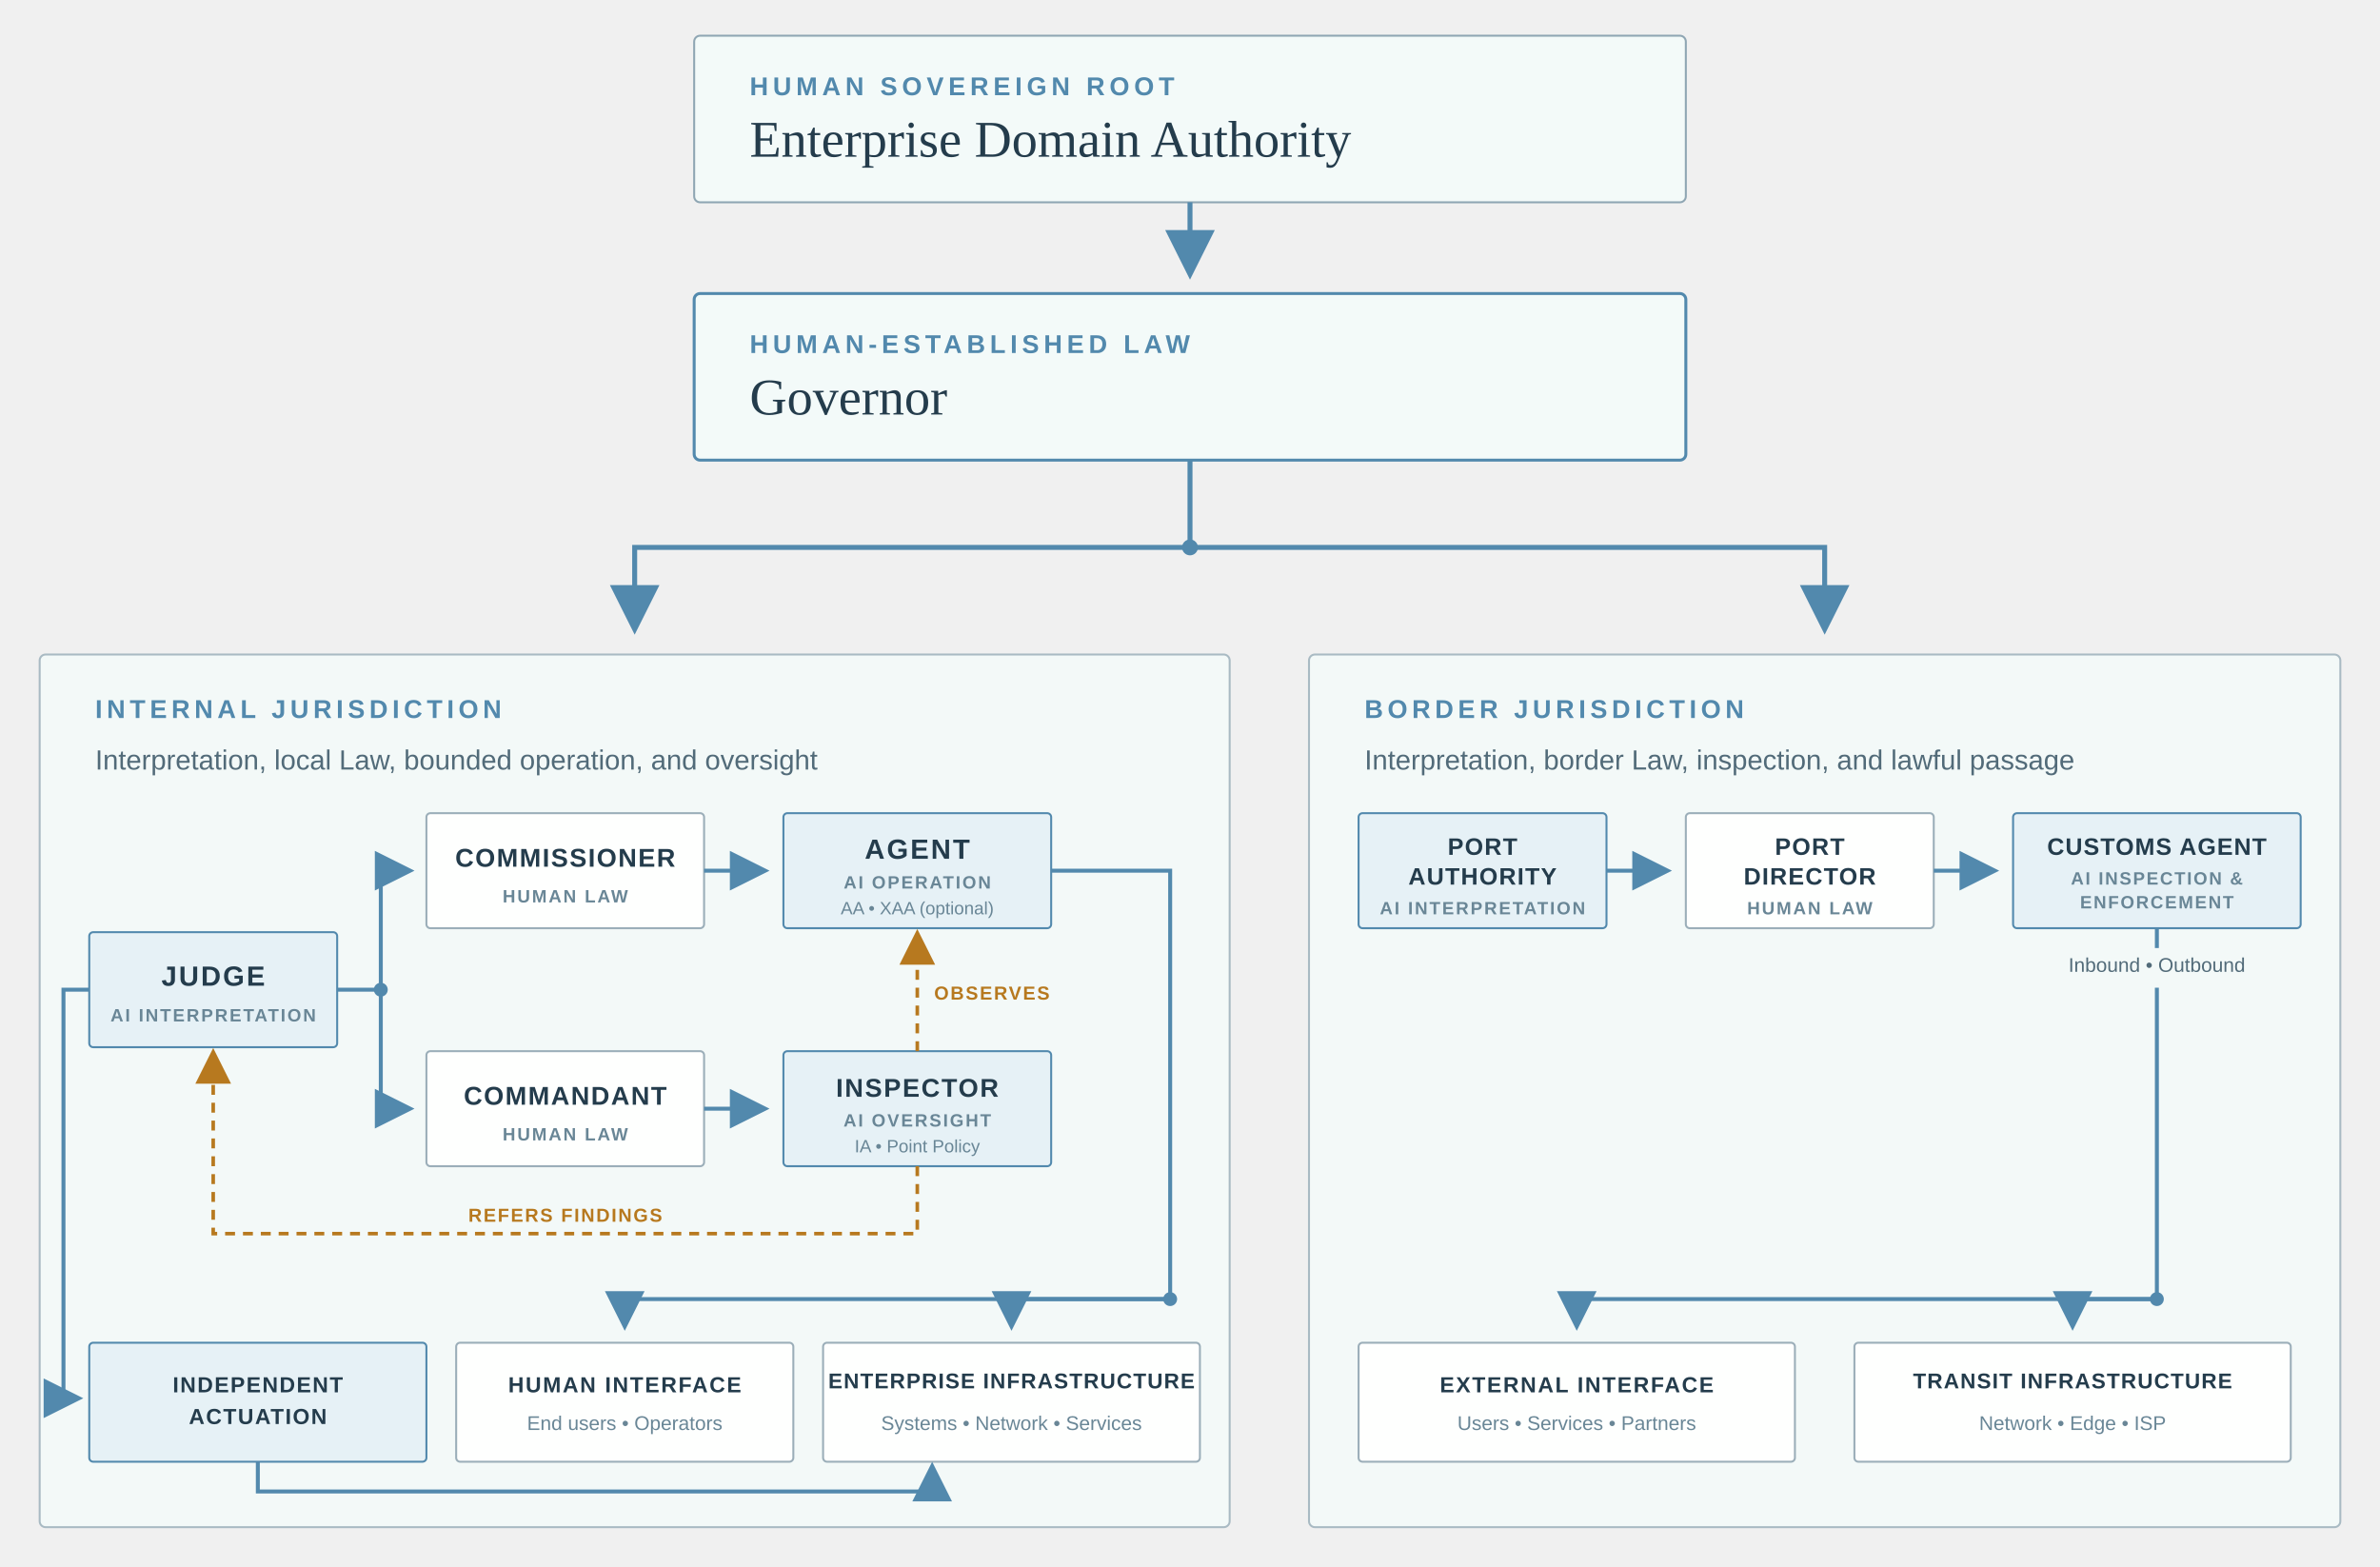
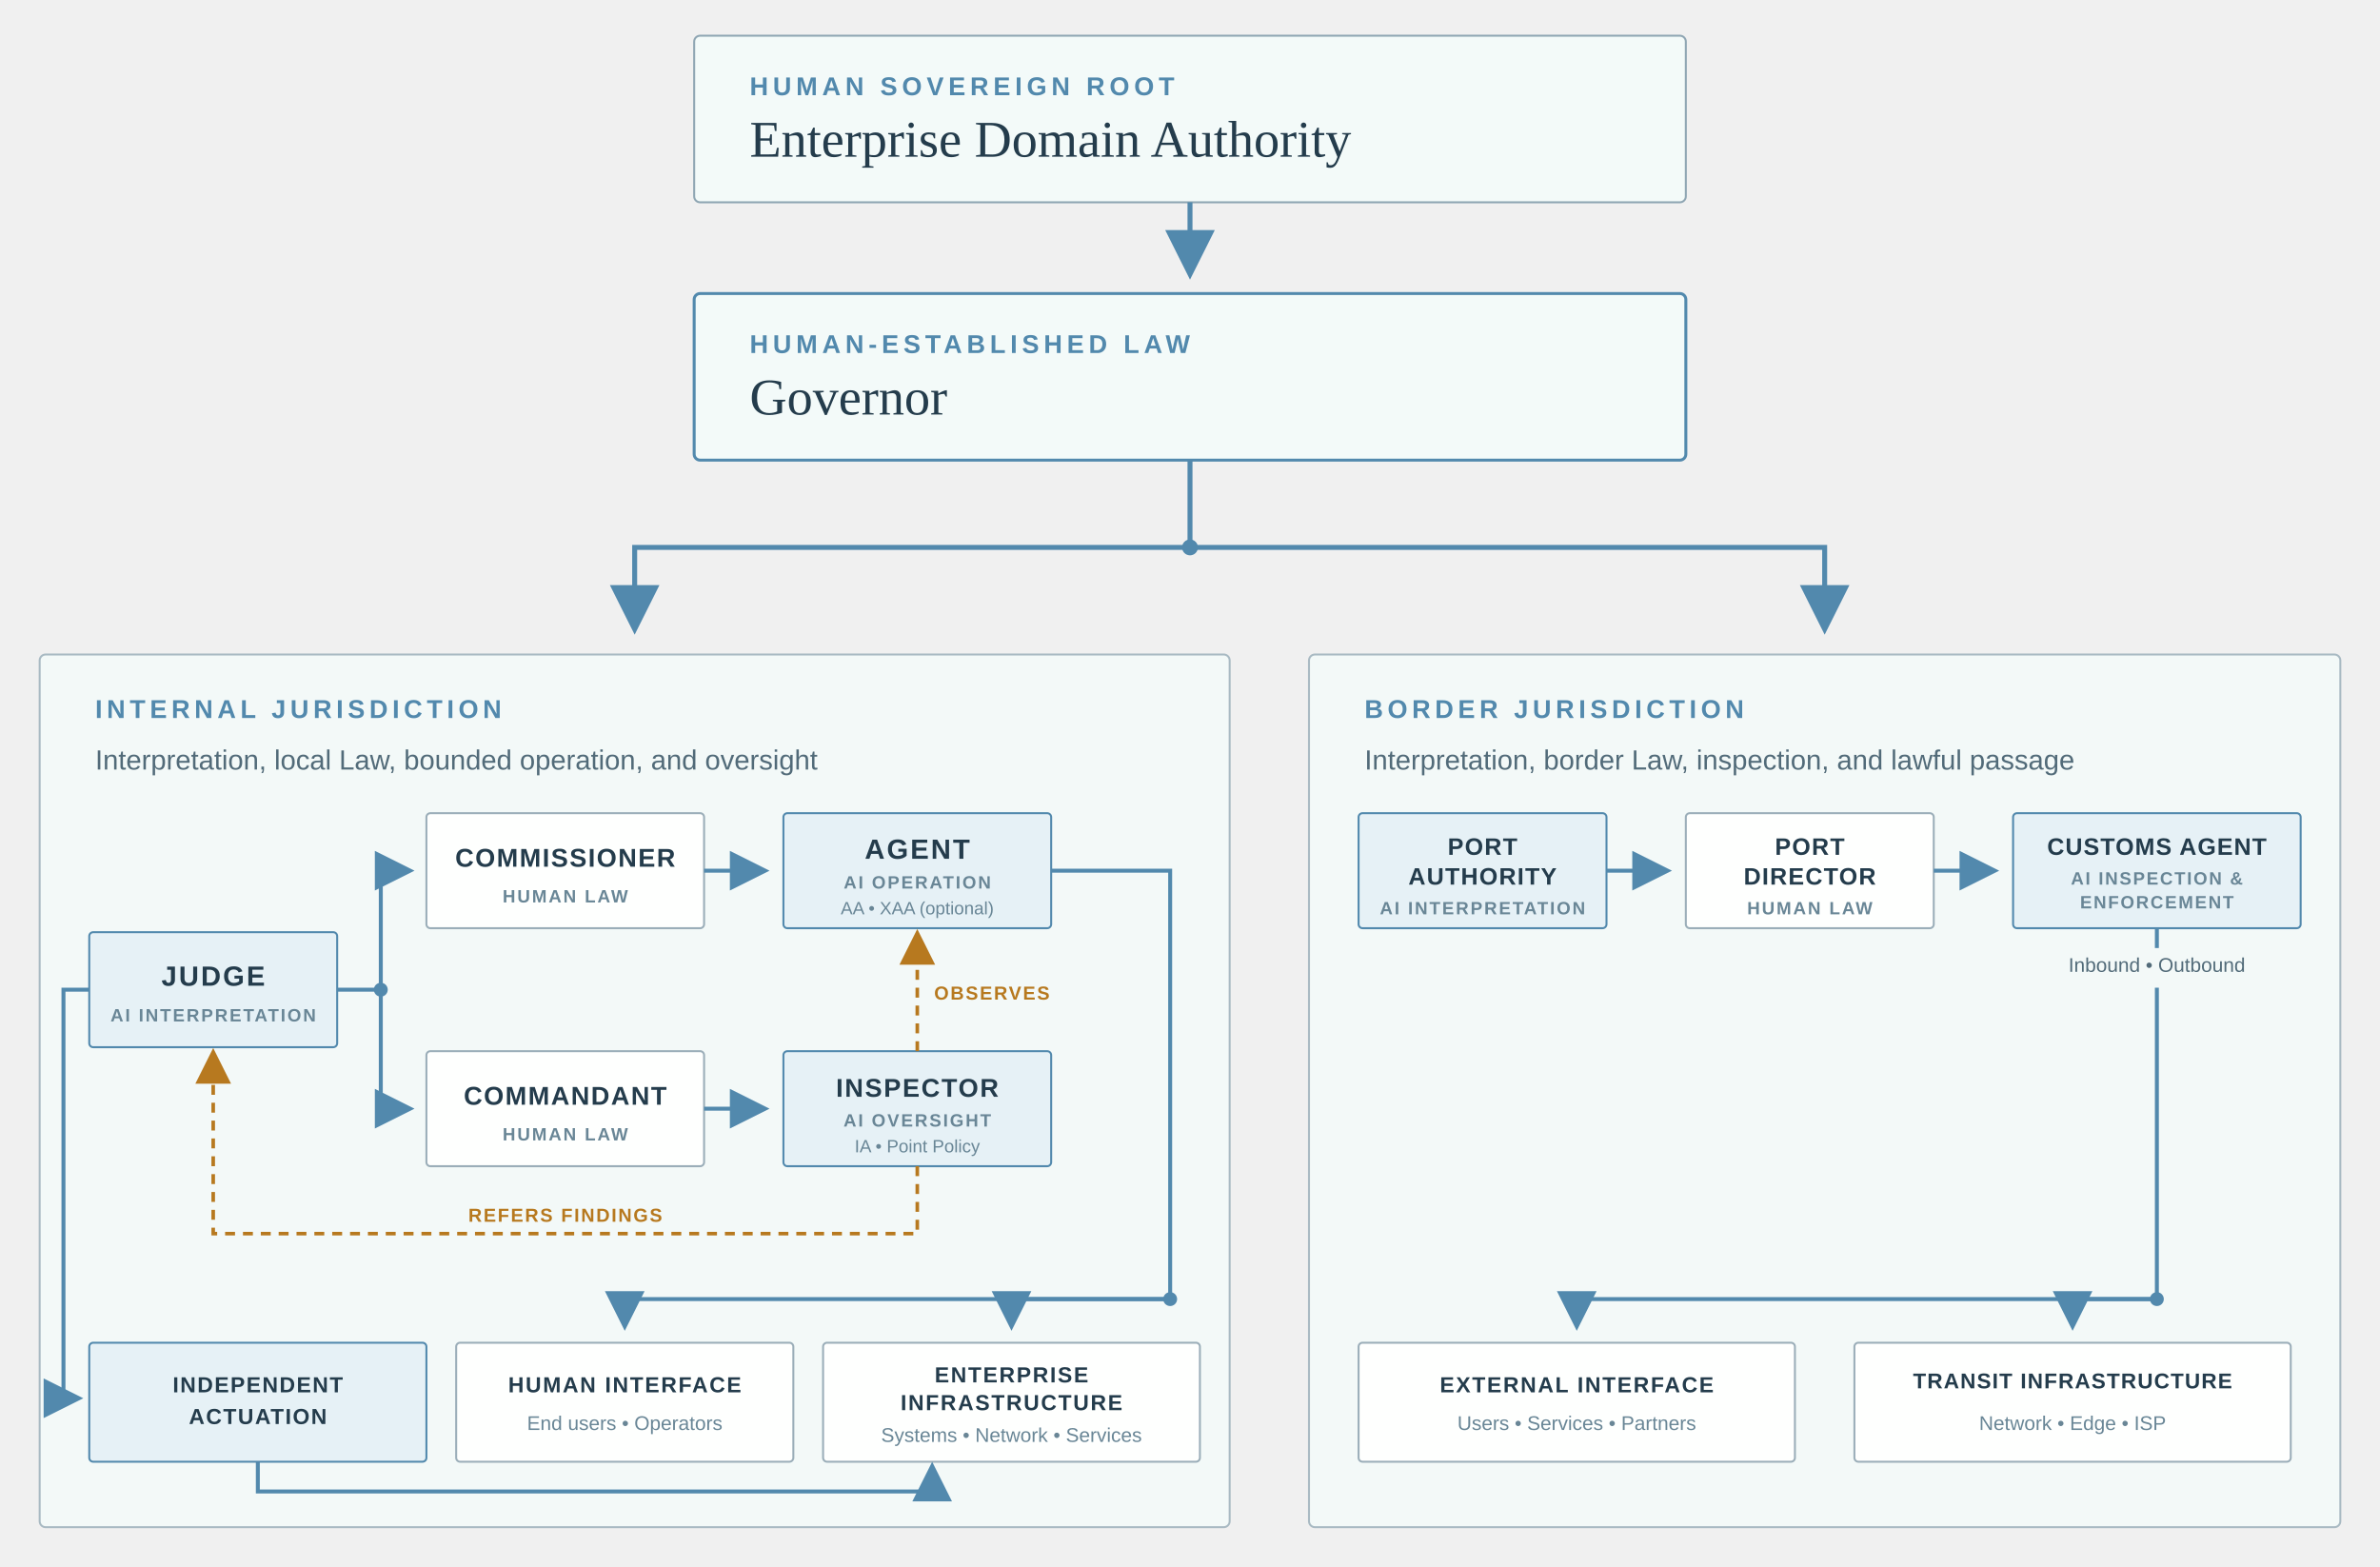
<svg xmlns="http://www.w3.org/2000/svg" viewBox="0 0 1200 790" role="img" aria-labelledby="title desc">
  <defs>
    <marker id="arrow" markerWidth="10" markerHeight="10" refX="8" refY="5" orient="auto" markerUnits="strokeWidth">
      <path d="M0,0 L10,5 L0,10 Z" fill="#5289AD" />
    </marker>
    <marker id="arrowAmber" markerWidth="10" markerHeight="10" refX="8" refY="5" orient="auto" markerUnits="strokeWidth">
      <path d="M0,0 L10,5 L0,10 Z" fill="#B7791F" />
    </marker>
  </defs>
  <g font-family="Arial, Helvetica, sans-serif">
    <rect x="350" y="18" width="500" height="84" rx="3" fill="#F4FCFB" fill-opacity="0.86" stroke="#8FA6B3" />
    <text x="378" y="48" font-size="13" font-weight="700" letter-spacing="2.3" fill="#5289AD">HUMAN SOVEREIGN ROOT</text>
    <text x="378" y="79" font-size="26" font-family="Georgia, 'Times New Roman', serif" fill="#243C4C">Enterprise Domain Authority</text>
    <line x1="600" y1="102" x2="600" y2="136" stroke="#5289AD" stroke-width="2.5" marker-end="url(#arrow)" />
    <rect x="350" y="148" width="500" height="84" rx="3" fill="#F4FCFB" fill-opacity="0.88" stroke="#5289AD" stroke-width="1.5" />
    <text x="378" y="178" font-size="13" font-weight="700" letter-spacing="2.3" fill="#5289AD">HUMAN-ESTABLISHED LAW</text>
    <text x="378" y="209" font-size="26" font-family="Georgia, 'Times New Roman', serif" fill="#243C4C">Governor</text>
    <line x1="600" y1="232" x2="600" y2="276" stroke="#5289AD" stroke-width="2.5" />
    <circle cx="600" cy="276" r="4" fill="#5289AD" />
    <path d="M600 276 H320 V315" fill="none" stroke="#5289AD" stroke-width="2.5" marker-end="url(#arrow)" />
    <path d="M600 276 H920 V315" fill="none" stroke="#5289AD" stroke-width="2.5" marker-end="url(#arrow)" />
    <rect x="20" y="330" width="600" height="440" rx="3" fill="#F4FCFB" fill-opacity="0.72" stroke="#A9BAC3" />
    <text x="48" y="362" font-size="13" font-weight="700" letter-spacing="2.2" fill="#5289AD">INTERNAL JURISDICTION</text>
    <text x="48" y="388" font-size="14" fill="#526B79">Interpretation, local Law, bounded operation, and oversight</text>
    <rect x="45" y="470" width="125" height="58" rx="2" fill="#E6F1F6" stroke="#5289AD" />
    <text x="107.5" y="497" text-anchor="middle" font-size="14" font-weight="800" letter-spacing="1" fill="#243C4C">JUDGE</text>
    <text x="107.5" y="515" text-anchor="middle" font-size="9" font-weight="700" letter-spacing=".9" fill="#698696">AI INTERPRETATION</text>
    <line x1="170" y1="499" x2="192" y2="499" stroke="#5289AD" stroke-width="2" />
    <circle cx="192" cy="499" r="3.5" fill="#5289AD" />
    <path d="M192 499 V439 H205" fill="none" stroke="#5289AD" stroke-width="2" marker-end="url(#arrow)" />
    <path d="M192 499 V559 H205" fill="none" stroke="#5289AD" stroke-width="2" marker-end="url(#arrow)" />
    <rect x="215" y="410" width="140" height="58" rx="2" fill="#FFFFFF" fill-opacity="0.92" stroke="#9BAEB9" />
    <text x="285" y="437" text-anchor="middle" font-size="13" font-weight="800" letter-spacing=".7" fill="#243C4C">COMMISSIONER</text>
    <text x="285" y="455" text-anchor="middle" font-size="9" font-weight="700" letter-spacing=".9" fill="#698696">HUMAN LAW</text>
    <line x1="355" y1="439" x2="384" y2="439" stroke="#5289AD" stroke-width="2" marker-end="url(#arrow)" />
    <rect x="395" y="410" width="135" height="58" rx="2" fill="#E6F1F6" stroke="#5289AD" />
    <text x="462.5" y="433" text-anchor="middle" font-size="14" font-weight="800" letter-spacing="1" fill="#243C4C">AGENT</text>
    <text x="462.5" y="448" text-anchor="middle" font-size="9" font-weight="700" letter-spacing=".9" fill="#698696">AI OPERATION</text>
    <text x="462.5" y="461" text-anchor="middle" font-size="9" fill="#698696">AA • XAA (optional)</text>
    <rect x="215" y="530" width="140" height="58" rx="2" fill="#FFFFFF" fill-opacity="0.92" stroke="#9BAEB9" />
    <text x="285" y="557" text-anchor="middle" font-size="13" font-weight="800" letter-spacing=".7" fill="#243C4C">COMMANDANT</text>
    <text x="285" y="575" text-anchor="middle" font-size="9" font-weight="700" letter-spacing=".9" fill="#698696">HUMAN LAW</text>
    <line x1="355" y1="559" x2="384" y2="559" stroke="#5289AD" stroke-width="2" marker-end="url(#arrow)" />
    <rect x="395" y="530" width="135" height="58" rx="2" fill="#E6F1F6" stroke="#5289AD" />
    <text x="462.5" y="553" text-anchor="middle" font-size="13" font-weight="800" letter-spacing=".8" fill="#243C4C">INSPECTOR</text>
    <text x="462.5" y="568" text-anchor="middle" font-size="9" font-weight="700" letter-spacing=".9" fill="#698696">AI OVERSIGHT</text>
    <text x="462.5" y="581" text-anchor="middle" font-size="9" fill="#698696">IA • Point Policy</text>
    <line x1="462.5" y1="530" x2="462.5" y2="472" stroke="#B7791F" stroke-width="1.8" stroke-dasharray="5 4" marker-end="url(#arrowAmber)" />
    <text x="471" y="504" font-size="9.5" font-weight="700" letter-spacing=".8" fill="#B7791F">OBSERVES</text>
    <path d="M462.5 588 V622 H107.5 V532" fill="none" stroke="#B7791F" stroke-width="1.8" stroke-dasharray="5 4" marker-end="url(#arrowAmber)" />
    <text x="285" y="616" text-anchor="middle" font-size="9.5" font-weight="700" letter-spacing=".8" fill="#B7791F">REFERS FINDINGS</text>
    <path d="M530 439 H590 V655" fill="none" stroke="#5289AD" stroke-width="2" />
    <circle cx="590" cy="655" r="3.5" fill="#5289AD" />
    <path d="M590 655 H315 V667" fill="none" stroke="#5289AD" stroke-width="2" marker-end="url(#arrow)" />
    <path d="M590 655 H510 V667" fill="none" stroke="#5289AD" stroke-width="2" marker-end="url(#arrow)" />
    <path d="M45 499 H32 V705 H38" fill="none" stroke="#5289AD" stroke-width="2" marker-end="url(#arrow)" />
    <rect x="45" y="677" width="170" height="60" rx="2" fill="#E6F1F6" stroke="#5289AD" />
    <text x="130" y="702" text-anchor="middle" font-size="11" font-weight="800" letter-spacing=".7" fill="#243C4C">INDEPENDENT</text>
    <text x="130" y="718" text-anchor="middle" font-size="11" font-weight="800" letter-spacing=".7" fill="#243C4C">ACTUATION</text>
    <rect x="230" y="677" width="170" height="60" rx="2" fill="#FFFFFF" fill-opacity="0.92" stroke="#9BAEB9" />
    <text x="315" y="702" text-anchor="middle" font-size="11" font-weight="800" letter-spacing=".8" fill="#243C4C">HUMAN INTERFACE</text>
    <text x="315" y="721" text-anchor="middle" font-size="10" fill="#698696">End users • Operators</text>
    <rect x="415" y="677" width="190" height="60" rx="2" fill="#FFFFFF" fill-opacity="0.92" stroke="#9BAEB9" />
-     <text x="510" y="700" text-anchor="middle" font-size="10.8" font-weight="800" letter-spacing=".55" fill="#243C4C">ENTERPRISE INFRASTRUCTURE</text>
-     <text x="510" y="721" text-anchor="middle" font-size="10" fill="#698696">Systems • Network • Services</text>
+     <text x="510" y="697" text-anchor="middle" font-size="11" font-weight="800" letter-spacing=".8" fill="#243C4C">ENTERPRISE</text>
+     <text x="510" y="711" text-anchor="middle" font-size="11" font-weight="800" letter-spacing=".8" fill="#243C4C">INFRASTRUCTURE</text>
+     <text x="510" y="727" text-anchor="middle" font-size="10" fill="#698696">Systems • Network • Services</text>
    <path d="M130 737 V752 H470 V741" fill="none" stroke="#5289AD" stroke-width="2" marker-end="url(#arrow)" />
    <rect x="660" y="330" width="520" height="440" rx="3" fill="#F4FCFB" fill-opacity="0.72" stroke="#A9BAC3" />
    <text x="688" y="362" font-size="13" font-weight="700" letter-spacing="2.2" fill="#5289AD">BORDER JURISDICTION</text>
    <text x="688" y="388" font-size="14" fill="#526B79">Interpretation, border Law, inspection, and lawful passage</text>
    <rect x="685" y="410" width="125" height="58" rx="2" fill="#E6F1F6" stroke="#5289AD" />
    <text x="747.5" y="431" text-anchor="middle" font-size="12" font-weight="800" letter-spacing=".6" fill="#243C4C">PORT</text>
    <text x="747.5" y="446" text-anchor="middle" font-size="12" font-weight="800" letter-spacing=".6" fill="#243C4C">AUTHORITY</text>
    <text x="747.5" y="461" text-anchor="middle" font-size="9" font-weight="700" letter-spacing=".9" fill="#698696">AI INTERPRETATION</text>
    <line x1="810" y1="439" x2="839" y2="439" stroke="#5289AD" stroke-width="2" marker-end="url(#arrow)" />
    <rect x="850" y="410" width="125" height="58" rx="2" fill="#FFFFFF" fill-opacity="0.92" stroke="#9BAEB9" />
    <text x="912.5" y="431" text-anchor="middle" font-size="12" font-weight="800" letter-spacing=".6" fill="#243C4C">PORT</text>
    <text x="912.5" y="446" text-anchor="middle" font-size="12" font-weight="800" letter-spacing=".6" fill="#243C4C">DIRECTOR</text>
    <text x="912.5" y="461" text-anchor="middle" font-size="9" font-weight="700" letter-spacing=".9" fill="#698696">HUMAN LAW</text>
    <line x1="975" y1="439" x2="1004" y2="439" stroke="#5289AD" stroke-width="2" marker-end="url(#arrow)" />
    <rect x="1015" y="410" width="145" height="58" rx="2" fill="#E6F1F6" stroke="#5289AD" />
    <text x="1087.5" y="431" text-anchor="middle" font-size="12" font-weight="800" letter-spacing=".5" fill="#243C4C">CUSTOMS AGENT</text>
    <text x="1087.5" y="446" text-anchor="middle" font-size="9" font-weight="700" letter-spacing=".8" fill="#698696">AI INSPECTION &amp;</text>
    <text x="1087.5" y="458" text-anchor="middle" font-size="9" font-weight="700" letter-spacing=".8" fill="#698696">ENFORCEMENT</text>
    <text x="1087.5" y="490" text-anchor="middle" font-size="10" fill="#526B79">Inbound • Outbound</text>
    <line x1="1087.5" y1="498" x2="1087.5" y2="655" stroke="#5289AD" stroke-width="2" />
    <line x1="1087.5" y1="468" x2="1087.5" y2="478" stroke="#5289AD" stroke-width="2" />
    <circle cx="1087.5" cy="655" r="3.5" fill="#5289AD" />
    <path d="M1087.5 655 H795 V667" fill="none" stroke="#5289AD" stroke-width="2" marker-end="url(#arrow)" />
    <path d="M1087.5 655 H1045 V667" fill="none" stroke="#5289AD" stroke-width="2" marker-end="url(#arrow)" />
    <rect x="685" y="677" width="220" height="60" rx="2" fill="#FFFFFF" fill-opacity="0.92" stroke="#9BAEB9" />
    <text x="795" y="702" text-anchor="middle" font-size="11" font-weight="800" letter-spacing=".8" fill="#243C4C">EXTERNAL INTERFACE</text>
    <text x="795" y="721" text-anchor="middle" font-size="10" fill="#698696">Users • Services • Partners</text>
    <rect x="935" y="677" width="220" height="60" rx="2" fill="#FFFFFF" fill-opacity="0.92" stroke="#9BAEB9" />
    <text x="1045" y="700" text-anchor="middle" font-size="10.8" font-weight="800" letter-spacing=".55" fill="#243C4C">TRANSIT INFRASTRUCTURE</text>
    <text x="1045" y="721" text-anchor="middle" font-size="10" fill="#698696">Network • Edge • ISP</text>
  </g>
</svg>
